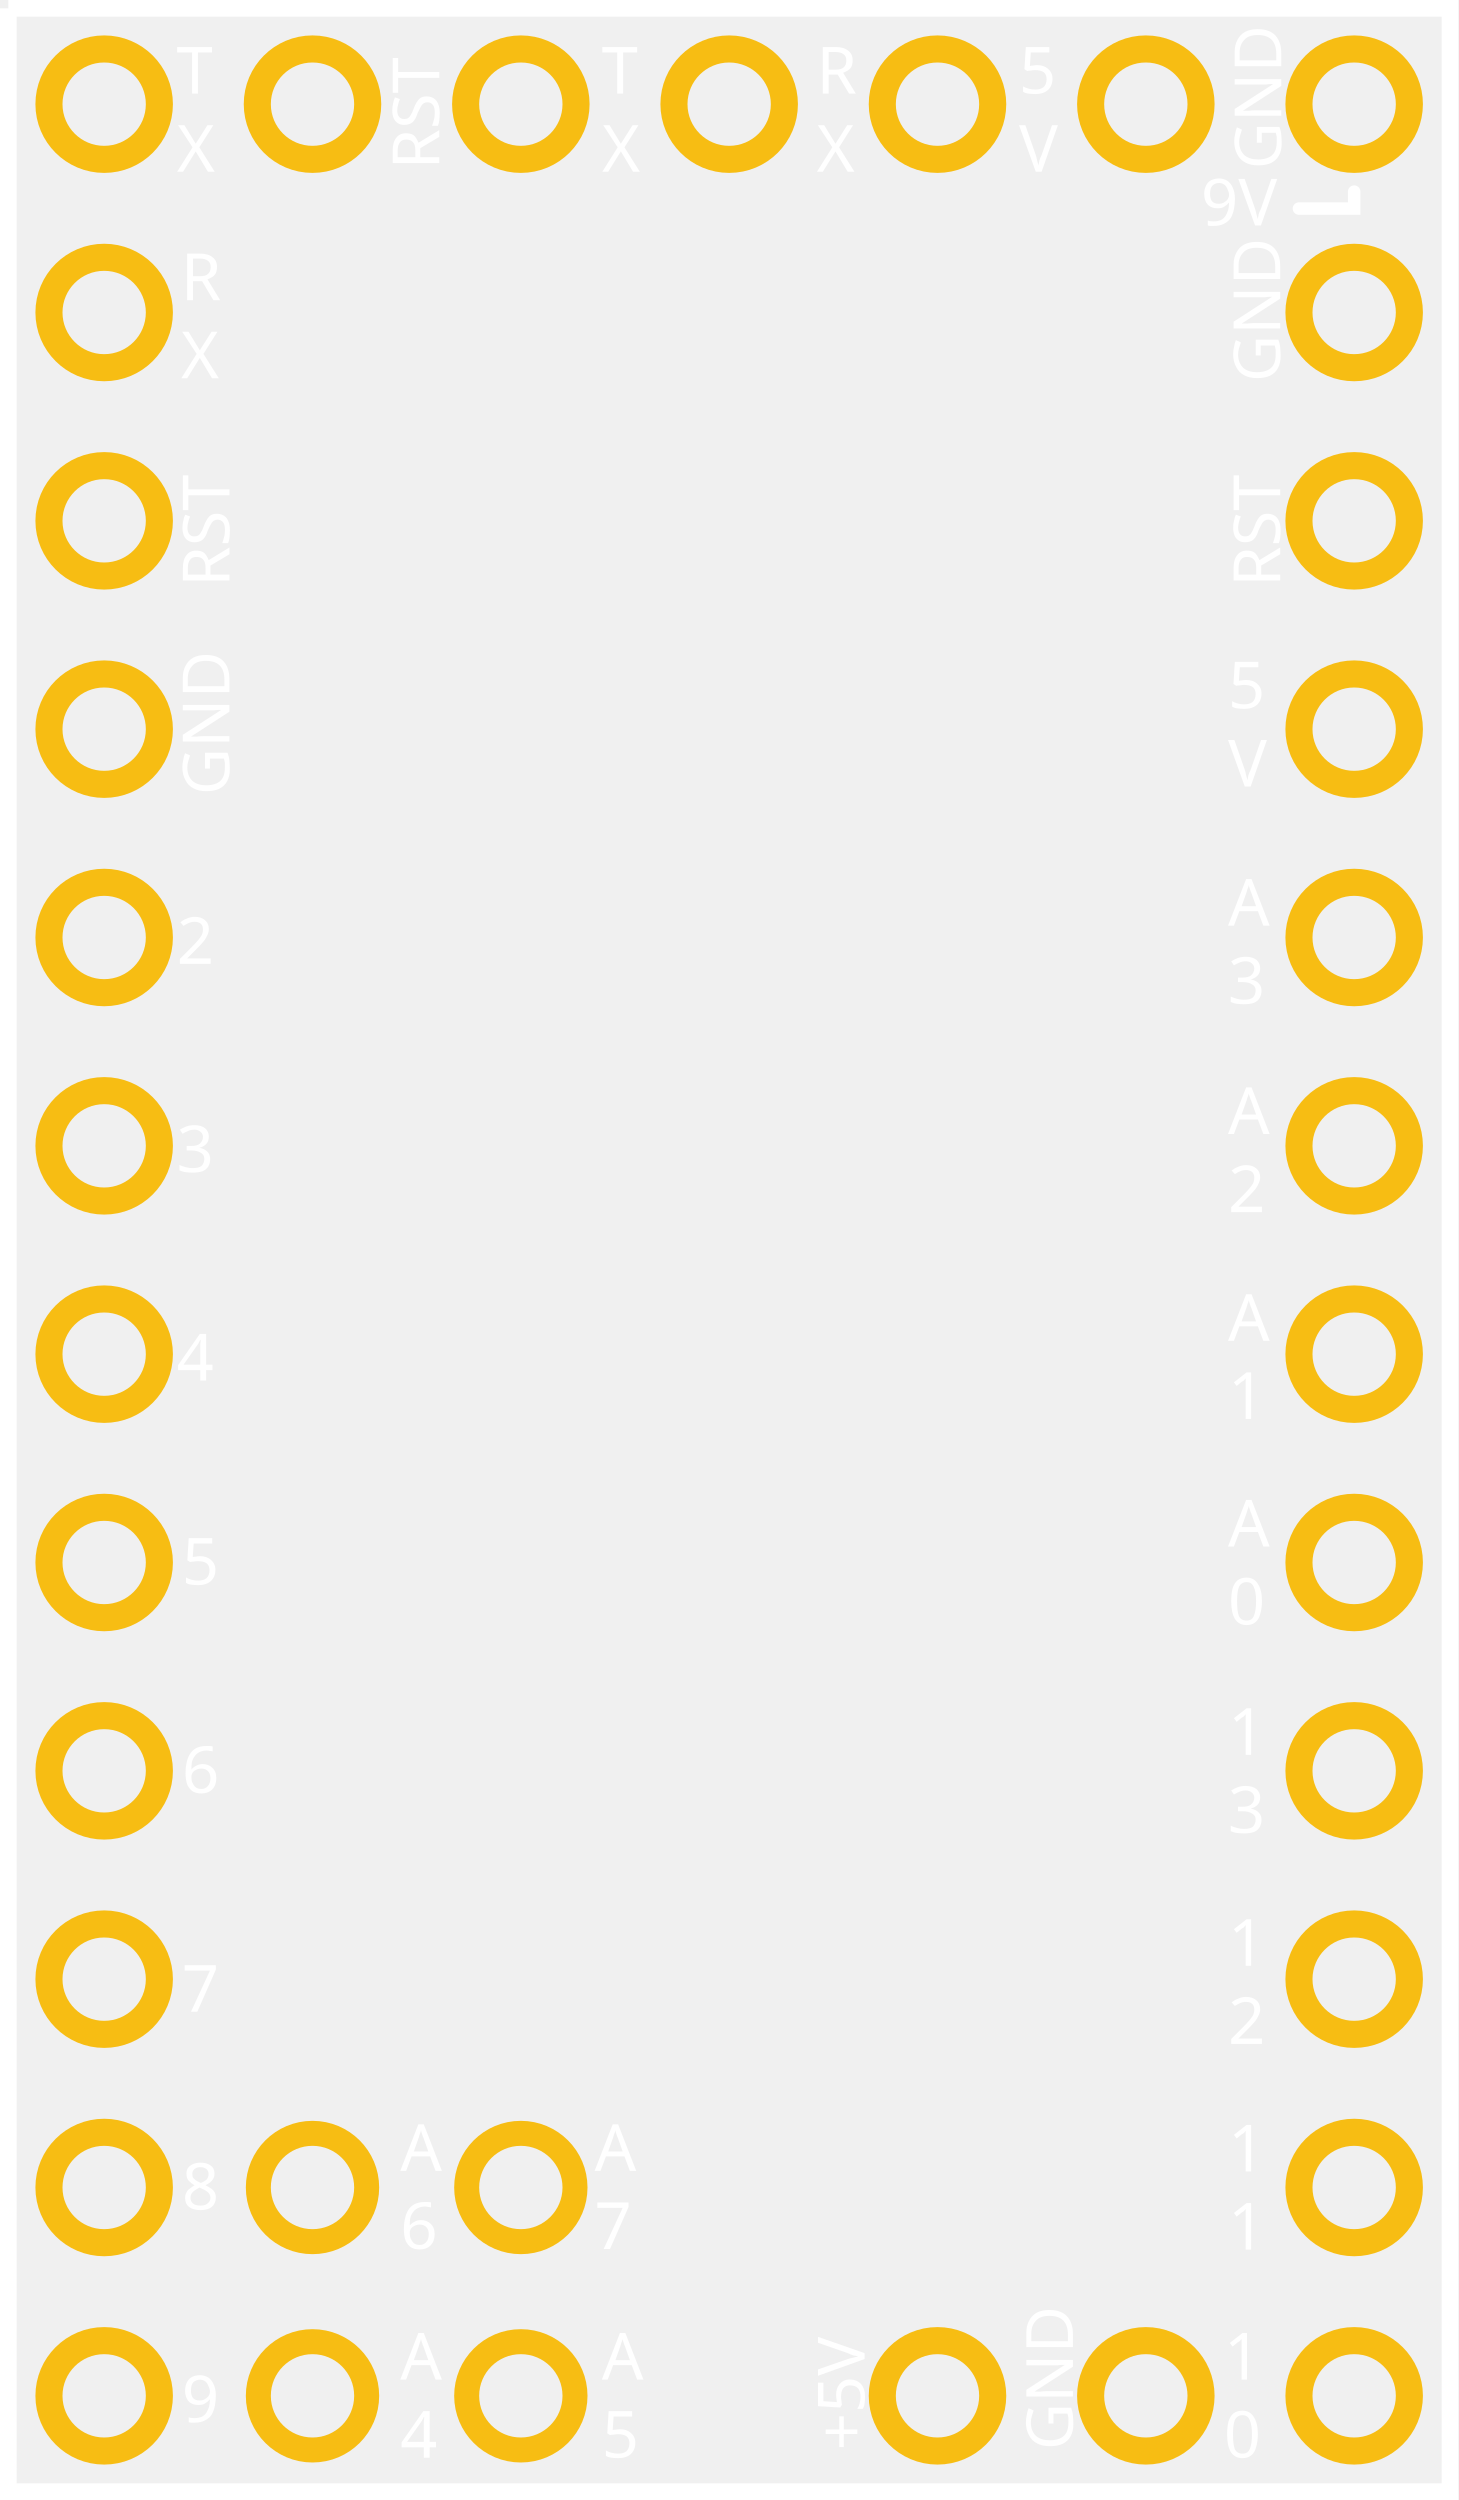
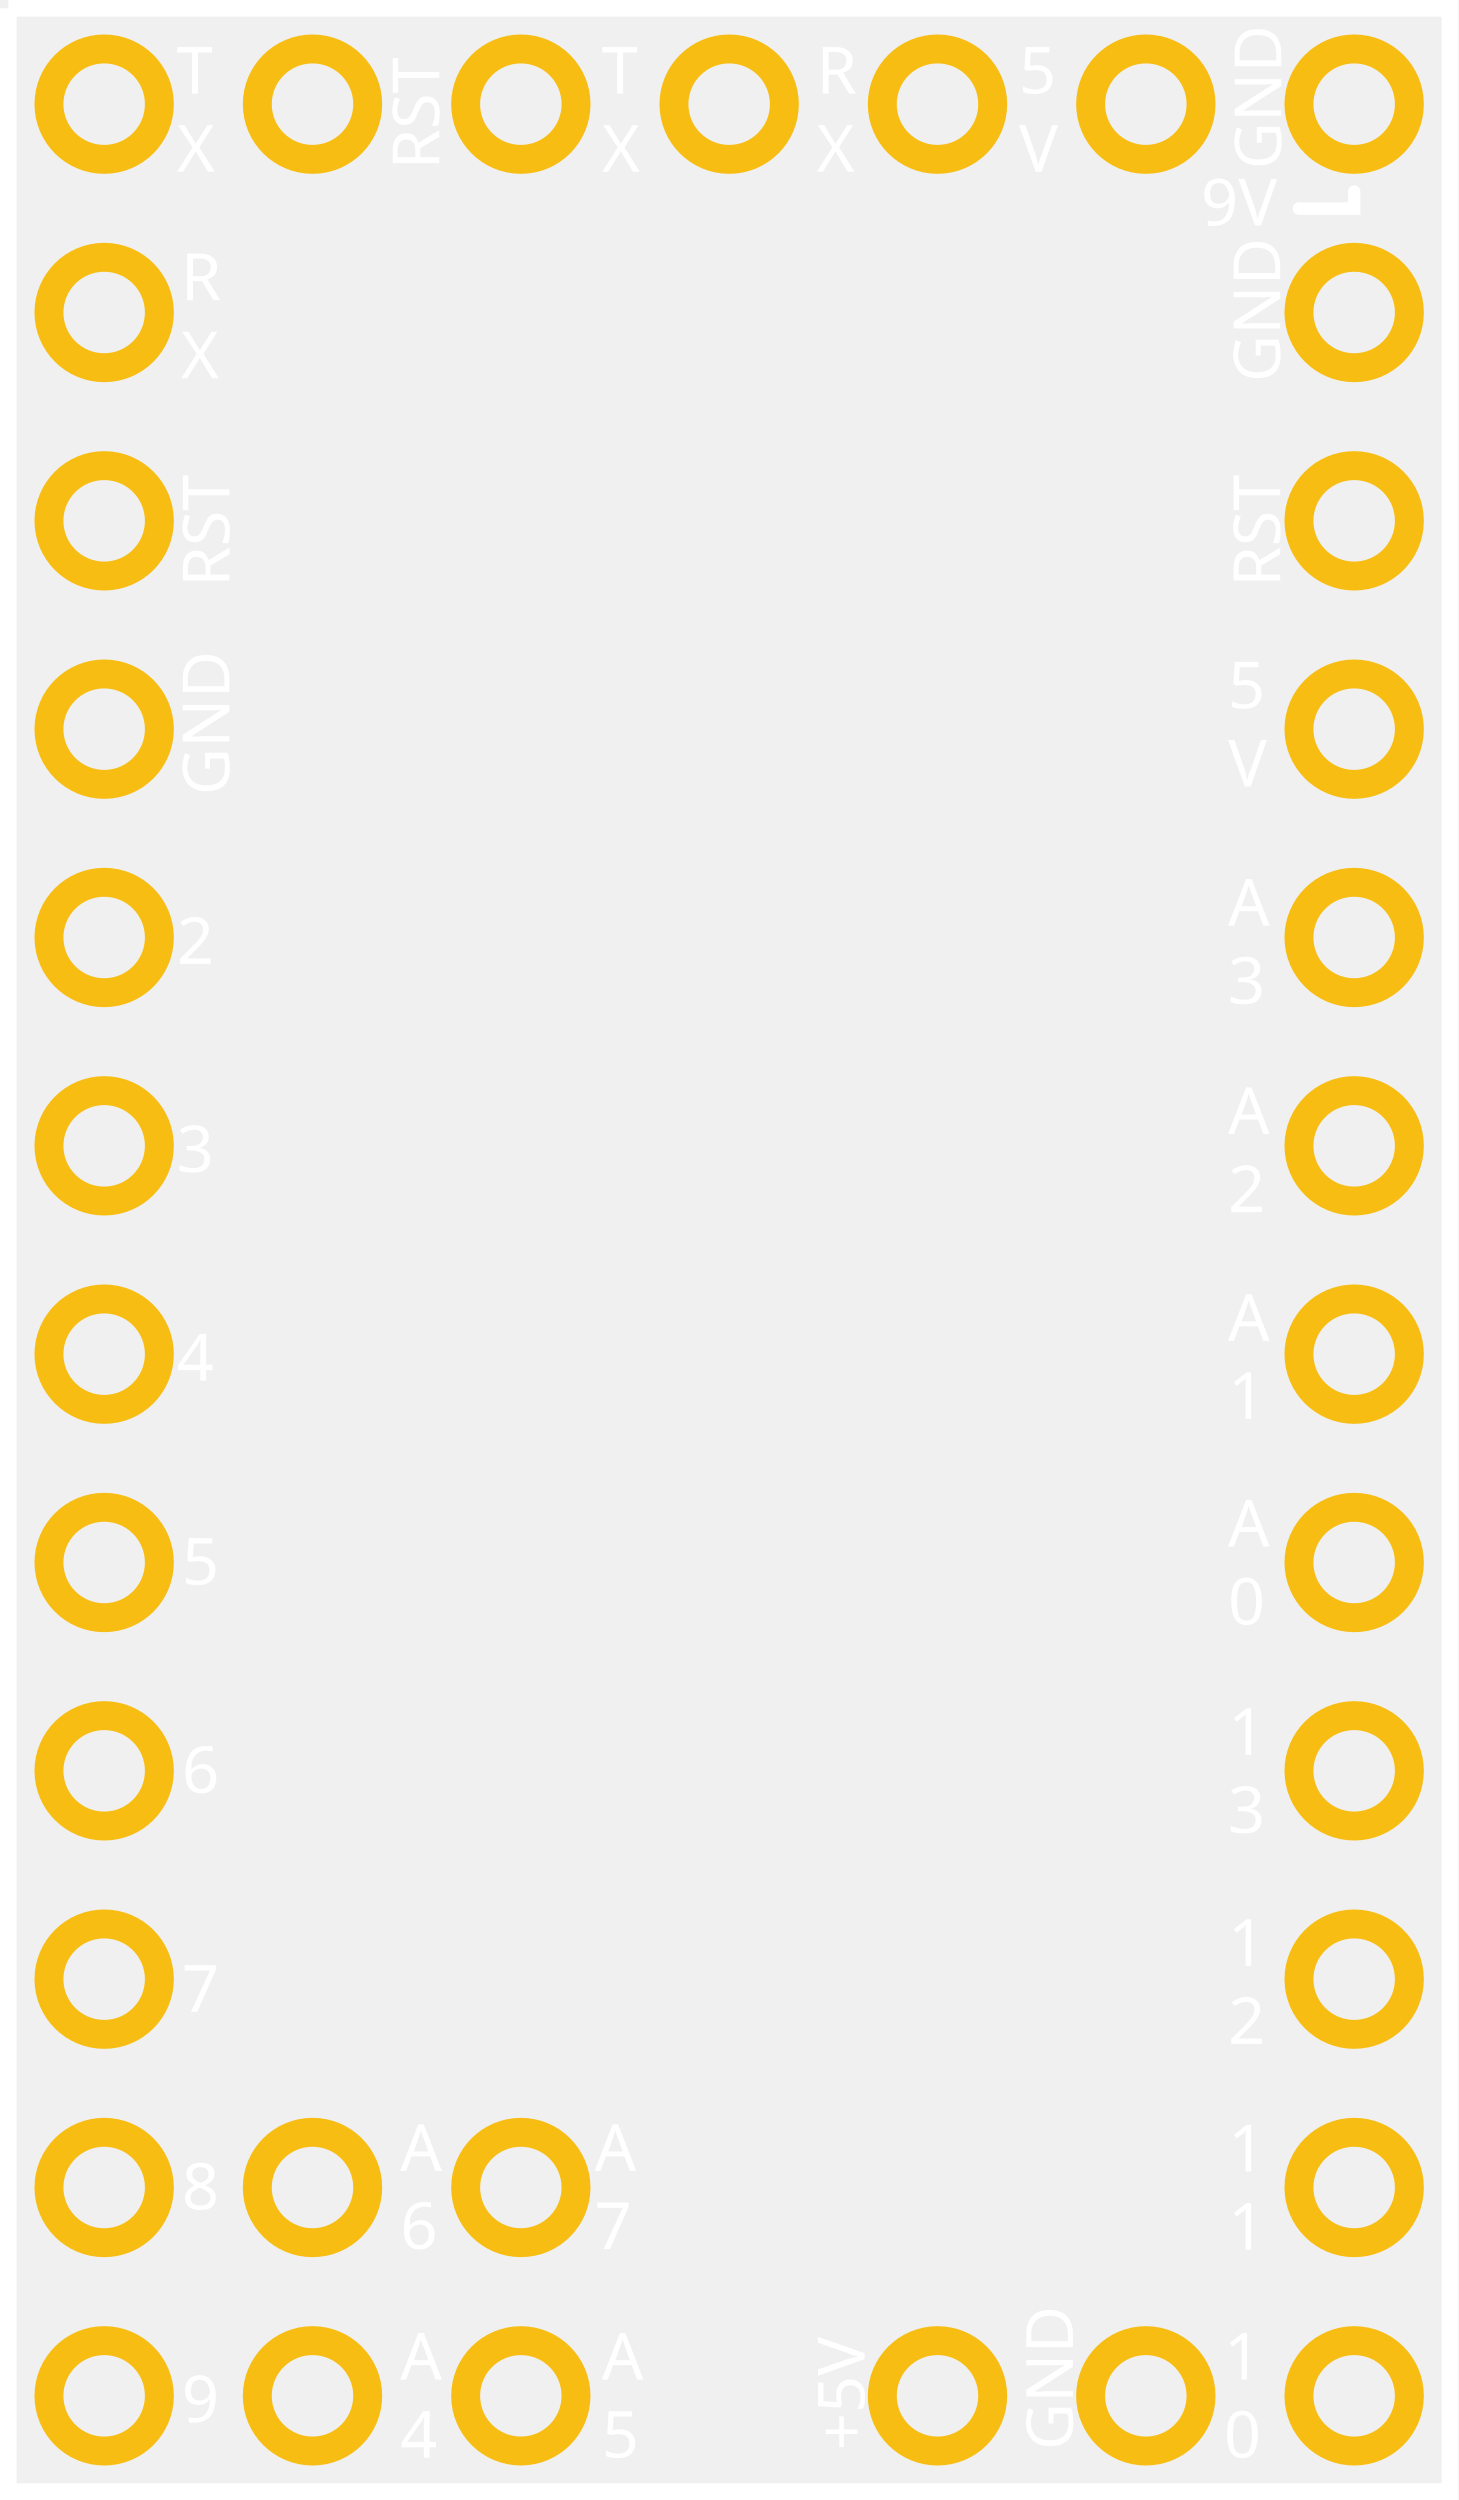
<svg xmlns="http://www.w3.org/2000/svg" version="1.1" id="Ebene_1" x="0px" y="0px" width="50.4px" height="86.4px" viewBox="0 0 50.4 86.4" enable-background="new 0 0 50.4 86.4" xml:space="preserve">
  <g id="silkscreen">
    <path fill="none" stroke="#FFFFFF" stroke-width="0.576" d="M0.288,0.288v85.824h49.824V0.288H0.288" />
    <g>
      <g>
			</g>
    </g>
    <g>
      <g>
			</g>
    </g>
    <g>
      <g>
			</g>
    </g>
    <g>
      <g>
			</g>
    </g>
    <g>
      <text transform="matrix(1 0 0 1 6.2874 83.7107)" fill="#FFFFFF" font-family="'OCRA'" font-size="2.25">9</text>
      <text transform="matrix(1 0 0 1 6.2874 76.366)" fill="#FFFFFF" font-family="'OCRA'" font-size="2.25">8</text>
      <text transform="matrix(1 0 0 1 6.2874 69.5261)" fill="#FFFFFF" font-family="'OCRA'" font-size="2.25">7</text>
      <text transform="matrix(1 0 0 1 6.2874 61.9666)" fill="#FFFFFF" font-family="'OCRA'" font-size="2.25">6</text>
      <text transform="matrix(1 0 0 1 6.2874 54.7664)" fill="#FFFFFF" font-family="'OCRA'" font-size="2.25">5</text>
      <text transform="matrix(1 0 0 1 6.1077 47.7107)" fill="#FFFFFF" font-family="'OCRA'" font-size="2.25">4</text>
      <text transform="matrix(1 0 0 1 6.1077 40.5105)" fill="#FFFFFF" font-family="'OCRA'" font-size="2.25">3</text>
      <text transform="matrix(1 0 0 1 6.1077 33.3103)" fill="#FFFFFF" font-family="'OCRA'" font-size="2.25">2</text>
      <text transform="matrix(5.960464e-008 -1 1 5.960464e-008 7.9275 27.4836)" fill="#FFFFFF" font-family="'OCRA'" font-size="2.25">GND</text>
      <text transform="matrix(-4.371139e-008 -1 1 -4.371139e-008 7.9304 20.2795)" fill="#FFFFFF" font-family="'OCRA'" font-size="2.25">RST</text>
      <text transform="matrix(-4.371139e-008 -1 1 -4.371139e-008 44.2429 20.2795)" fill="#FFFFFF" font-family="'OCRA'" font-size="2.25">RST</text>
      <text transform="matrix(1 0 0 1 6.2493 10.3738)" fill="#FFFFFF" font-family="'OCRA'" font-size="2.25">R</text>
      <text transform="matrix(1 0 0 1 6.2493 13.074)" fill="#FFFFFF" font-family="'OCRA'" font-size="2.25">X</text>
      <text transform="matrix(1 0 0 1 6.1072 3.2351)" fill="#FFFFFF" font-family="'OCRA'" font-size="2.25">T</text>
      <text transform="matrix(1 0 0 1 6.1072 5.9353)" fill="#FFFFFF" font-family="'OCRA'" font-size="2.25">X</text>
-       <text transform="matrix(1 0 0 1 20.8 3.2351)" fill="#FFFFFF" font-family="'OCRA'" font-size="2.25">T</text>
-       <text transform="matrix(1 0 0 1 20.8 5.9353)" fill="#FFFFFF" font-family="'OCRA'" font-size="2.25">X</text>
+       <text transform="matrix(1 0 0 1 20.7996 3.2351)" fill="#FFFFFF" font-family="'OCRA'" font-size="2.25">T</text>
+       <text transform="matrix(1 0 0 1 20.7996 5.9353)" fill="#FFFFFF" font-family="'OCRA'" font-size="2.25">X</text>
      <text transform="matrix(1 0 0 1 28.2175 3.2351)" fill="#FFFFFF" font-family="'OCRA'" font-size="2.25">R</text>
      <text transform="matrix(1 0 0 1 28.2175 5.9353)" fill="#FFFFFF" font-family="'OCRA'" font-size="2.25">X</text>
      <text transform="matrix(1 0 0 1 35.2175 3.2351)" fill="#FFFFFF" font-family="'OCRA'" font-size="2.25">5</text>
      <text transform="matrix(1 0 0 1 35.2175 5.9353)" fill="#FFFFFF" font-family="'OCRA'" font-size="2.25">V</text>
      <text transform="matrix(-1.836970e-016 -1 1 -1.836970e-016 15.1814 5.8552)" fill="#FFFFFF" font-family="'OCRA'" font-size="2.25">RST</text>
      <text transform="matrix(1 0 0 1 42.4412 31.991)" fill="#FFFFFF" font-family="'OCRA'" font-size="2.25">A</text>
      <text transform="matrix(1 0 0 1 42.4412 34.6912)" fill="#FFFFFF" font-family="'OCRA'" font-size="2.25">3</text>
      <text transform="matrix(1 0 0 1 42.4412 39.1902)" fill="#FFFFFF" font-family="'OCRA'" font-size="2.25">A</text>
      <text transform="matrix(1 0 0 1 42.4412 41.8904)" fill="#FFFFFF" font-family="'OCRA'" font-size="2.25">2</text>
      <text transform="matrix(1 0 0 1 42.4412 46.3386)" fill="#FFFFFF" font-family="'OCRA'" font-size="2.25">A</text>
      <text transform="matrix(1 0 0 1 42.4412 49.0388)" fill="#FFFFFF" font-family="'OCRA'" font-size="2.25">1</text>
      <text transform="matrix(1 0 0 1 42.4412 53.447)" fill="#FFFFFF" font-family="'OCRA'" font-size="2.25">A</text>
      <text transform="matrix(1 0 0 1 42.4412 56.1472)" fill="#FFFFFF" font-family="'OCRA'" font-size="2.25">0</text>
      <text transform="matrix(1 0 0 1 42.4412 60.6472)" fill="#FFFFFF" font-family="'OCRA'" font-size="2.25">1</text>
      <text transform="matrix(1 0 0 1 42.4412 63.3474)" fill="#FFFFFF" font-family="'OCRA'" font-size="2.25">3</text>
      <text transform="matrix(-1.836970e-016 -1 1 -1.836970e-016 44.28 5.8552)" fill="#FFFFFF" font-family="'OCRA'" font-size="2.25">GND</text>
      <text transform="matrix(-1.836970e-016 -1 1 -1.836970e-016 37.0798 84.6804)" fill="#FFFFFF" font-family="'OCRA'" font-size="2.25">GND</text>
      <text transform="matrix(-1.836970e-016 -1 1 -1.836970e-016 29.8796 84.6804)" fill="#FFFFFF" font-family="'OCRA'" font-size="2.25">+5V</text>
      <text transform="matrix(1 0 0 1 42.2996 82.238)" fill="#FFFFFF" font-family="'OCRA'" font-size="2.25">1</text>
      <text transform="matrix(1 0 0 1 42.2996 84.9382)" fill="#FFFFFF" font-family="'OCRA'" font-size="2.25">0</text>
      <text transform="matrix(1 0 0 1 42.4412 75.0466)" fill="#FFFFFF" font-family="'OCRA'" font-size="2.25">1</text>
      <text transform="matrix(1 0 0 1 42.4412 77.7468)" fill="#FFFFFF" font-family="'OCRA'" font-size="2.25">1</text>
      <text transform="matrix(1 0 0 1 42.4412 67.9382)" fill="#FFFFFF" font-family="'OCRA'" font-size="2.25">1</text>
      <text transform="matrix(1 0 0 1 42.4412 70.6384)" fill="#FFFFFF" font-family="'OCRA'" font-size="2.25">2</text>
      <text transform="matrix(1 0 0 1 42.4412 24.4832)" fill="#FFFFFF" font-family="'OCRA'" font-size="2.25">5</text>
      <text transform="matrix(1 0 0 1 42.4412 27.1833)" fill="#FFFFFF" font-family="'OCRA'" font-size="2.25">V</text>
      <text transform="matrix(1 0 0 1 41.5076 7.7927)" fill="#FFFFFF" font-family="'OCRA'" font-size="2.25">9V</text>
      <text transform="matrix(8.979319e-011 -1 1 8.979319e-011 44.2429 13.2078)" fill="#FFFFFF" font-family="'OCRA'" font-size="2.25">GND</text>
      <text transform="matrix(1 0 0 1 13.8333 82.238)" fill="#FFFFFF" font-family="'OCRA'" font-size="2.25">A</text>
      <text transform="matrix(1 0 0 1 13.8333 84.9382)" fill="#FFFFFF" font-family="'OCRA'" font-size="2.25">4</text>
      <text transform="matrix(1 0 0 1 13.8333 75.0261)" fill="#FFFFFF" font-family="'OCRA'" font-size="2.25">A</text>
      <text transform="matrix(1 0 0 1 13.8333 77.7263)" fill="#FFFFFF" font-family="'OCRA'" font-size="2.25">6</text>
-       <text transform="matrix(1 0 0 1 20.8 82.238)" fill="#FFFFFF" font-family="'OCRA'" font-size="2.25">A</text>
-       <text transform="matrix(1 0 0 1 20.8 84.9382)" fill="#FFFFFF" font-family="'OCRA'" font-size="2.25">5</text>
-       <text transform="matrix(1 0 0 1 20.55 75.0261)" fill="#FFFFFF" font-family="'OCRA'" font-size="2.25">A</text>
-       <text transform="matrix(1 0 0 1 20.55 77.7263)" fill="#FFFFFF" font-family="'OCRA'" font-size="2.25">7</text>
+       <text transform="matrix(1 0 0 1 20.7996 82.238)" fill="#FFFFFF" font-family="'OCRA'" font-size="2.25">A</text>
+       <text transform="matrix(1 0 0 1 20.7996 84.9382)" fill="#FFFFFF" font-family="'OCRA'" font-size="2.25">5</text>
+       <text transform="matrix(1 0 0 1 20.5496 75.0261)" fill="#FFFFFF" font-family="'OCRA'" font-size="2.25">A</text>
+       <text transform="matrix(1 0 0 1 20.5496 77.7263)" fill="#FFFFFF" font-family="'OCRA'" font-size="2.25">7</text>
      <polyline fill="none" stroke="#FFFFFF" stroke-width="0.432" stroke-linecap="round" points="44.892,7.208 46.8,7.208 46.8,6.623       " />
    </g>
  </g>
  <g id="copper1">
    <g id="copper0">
-       <circle id="connector57pad" fill="none" stroke="#F7BD13" stroke-width="0.936" cx="39.6" cy="3.6" r="1.908" />
-       <circle id="connector55pad" fill="none" stroke="#F7BD13" stroke-width="0.936" cx="25.2" cy="3.6" r="1.908" />
-       <circle id="connector59pad" fill="none" stroke="#F7BD13" stroke-width="0.936" cx="32.4" cy="82.8" r="1.908" />
-       <circle id="connector25pad" fill="none" stroke="#F7BD13" stroke-width="0.936" cx="3.6" cy="3.6" r="1.908" />
-       <circle id="connector26pad" fill="none" stroke="#F7BD13" stroke-width="0.936" cx="3.6" cy="10.8" r="1.908" />
-       <circle id="connector27pad" fill="none" stroke="#F7BD13" stroke-width="0.936" cx="3.6" cy="18" r="1.908" />
-       <circle id="connector56pad" fill="none" stroke="#F7BD13" stroke-width="0.936" cx="32.4" cy="3.6" r="1.908" />
-       <circle id="connector28pad" fill="none" stroke="#F7BD13" stroke-width="0.936" cx="3.6" cy="25.2" r="1.908" />
-       <circle id="connector58pad" fill="none" stroke="#F7BD13" stroke-width="0.936" cx="39.6" cy="82.8" r="1.908" />
-       <circle id="connector29pad" fill="none" stroke="#F7BD13" stroke-width="0.936" cx="3.6" cy="32.4" r="1.908" />
-       <circle id="connector30pad" fill="none" stroke="#F7BD13" stroke-width="0.936" cx="3.6" cy="39.6" r="1.908" />
-       <circle id="connector31pad" fill="none" stroke="#F7BD13" stroke-width="0.936" cx="3.6" cy="46.8" r="1.908" />
-       <circle id="connector32pad" fill="none" stroke="#F7BD13" stroke-width="0.936" cx="3.6" cy="54" r="1.908" />
-       <circle id="connector33pad" fill="none" stroke="#F7BD13" stroke-width="0.936" cx="3.6" cy="61.2" r="1.908" />
-       <circle id="connector34pad" fill="none" stroke="#F7BD13" stroke-width="0.936" cx="3.6" cy="68.4" r="1.908" />
-       <circle id="connector35pad" fill="none" stroke="#F7BD13" stroke-width="0.936" cx="3.6" cy="75.6" r="1.908" />
-       <circle id="connector36pad" fill="none" stroke="#F7BD13" stroke-width="0.936" cx="3.6" cy="82.8" r="1.908" />
-       <circle id="connector37pad" fill="none" stroke="#F7BD13" stroke-width="0.936" cx="46.8" cy="3.6" r="1.908" />
-       <circle id="connector38pad" fill="none" stroke="#F7BD13" stroke-width="0.936" cx="46.8" cy="10.8" r="1.908" />
-       <circle id="connector39pad" fill="none" stroke="#F7BD13" stroke-width="0.936" cx="46.8" cy="18" r="1.908" />
-       <circle id="connector40pad" fill="none" stroke="#F7BD13" stroke-width="0.936" cx="46.8" cy="25.2" r="1.908" />
-       <circle id="connector41pad" fill="none" stroke="#F7BD13" stroke-width="0.936" cx="46.8" cy="32.4" r="1.908" />
-       <circle id="connector42pad" fill="none" stroke="#F7BD13" stroke-width="0.936" cx="46.8" cy="39.6" r="1.908" />
-       <circle id="connector43pad" fill="none" stroke="#F7BD13" stroke-width="0.936" cx="46.8" cy="46.8" r="1.908" />
-       <circle id="connector44pad" fill="none" stroke="#F7BD13" stroke-width="0.936" cx="46.8" cy="54" r="1.908" />
-       <circle id="connector45pad" fill="none" stroke="#F7BD13" stroke-width="0.936" cx="46.8" cy="61.2" r="1.908" />
-       <circle id="connector46pad" fill="none" stroke="#F7BD13" stroke-width="0.936" cx="46.8" cy="68.4" r="1.908" />
-       <circle id="connector47pad" fill="none" stroke="#F7BD13" stroke-width="0.936" cx="46.8" cy="75.6" r="1.908" />
-       <circle id="connector48pad" fill="none" stroke="#F7BD13" stroke-width="0.936" cx="46.8" cy="82.8" r="1.908" />
-       <circle id="connector49pad" fill="none" stroke="#F7BD13" stroke-width="0.864" cx="10.8" cy="75.6" r="1.872" />
-       <circle id="connector50pad" fill="none" stroke="#F7BD13" stroke-width="0.864" cx="10.8" cy="82.8" r="1.872" />
-       <circle id="connector51pad" fill="none" stroke="#F7BD13" stroke-width="0.864" cx="18" cy="75.6" r="1.872" />
-       <circle id="connector52pad" fill="none" stroke="#F7BD13" stroke-width="0.864" cx="18" cy="82.8" r="1.872" />
-       <circle id="connector53pad" fill="none" stroke="#F7BD13" stroke-width="0.936" cx="10.8" cy="3.6" r="1.908" />
-       <circle id="connector54pad" fill="none" stroke="#F7BD13" stroke-width="0.936" cx="18" cy="3.6" r="1.908" />
+       <circle id="connector57pad" fill="none" stroke="#F7BD13" cx="39.6" cy="3.6" r="1.908" />
+       <circle id="connector55pad" fill="none" stroke="#F7BD13" cx="25.2" cy="3.6" r="1.908" />
+       <circle id="connector59pad" fill="none" stroke="#F7BD13" cx="32.4" cy="82.8" r="1.908" />
+       <circle id="connector25pad" fill="none" stroke="#F7BD13" cx="3.6" cy="3.6" r="1.908" />
+       <circle id="connector26pad" fill="none" stroke="#F7BD13" cx="3.6" cy="10.8" r="1.908" />
+       <circle id="connector27pad" fill="none" stroke="#F7BD13" cx="3.6" cy="18" r="1.908" />
+       <circle id="connector56pad" fill="none" stroke="#F7BD13" cx="32.4" cy="3.6" r="1.908" />
+       <circle id="connector28pad" fill="none" stroke="#F7BD13" cx="3.6" cy="25.2" r="1.908" />
+       <circle id="connector58pad" fill="none" stroke="#F7BD13" cx="39.6" cy="82.8" r="1.908" />
+       <circle id="connector29pad" fill="none" stroke="#F7BD13" cx="3.6" cy="32.4" r="1.908" />
+       <circle id="connector30pad" fill="none" stroke="#F7BD13" cx="3.6" cy="39.6" r="1.908" />
+       <circle id="connector31pad" fill="none" stroke="#F7BD13" cx="3.6" cy="46.8" r="1.908" />
+       <circle id="connector32pad" fill="none" stroke="#F7BD13" cx="3.6" cy="54" r="1.908" />
+       <circle id="connector33pad" fill="none" stroke="#F7BD13" cx="3.6" cy="61.2" r="1.908" />
+       <circle id="connector34pad" fill="none" stroke="#F7BD13" cx="3.6" cy="68.4" r="1.908" />
+       <circle id="connector35pad" fill="none" stroke="#F7BD13" cx="3.6" cy="75.6" r="1.908" />
+       <circle id="connector36pad" fill="none" stroke="#F7BD13" cx="3.6" cy="82.8" r="1.908" />
+       <circle id="connector37pad" fill="none" stroke="#F7BD13" cx="46.8" cy="3.6" r="1.908" />
+       <circle id="connector38pad" fill="none" stroke="#F7BD13" cx="46.8" cy="10.8" r="1.908" />
+       <circle id="connector39pad" fill="none" stroke="#F7BD13" cx="46.8" cy="18" r="1.908" />
+       <circle id="connector40pad" fill="none" stroke="#F7BD13" cx="46.8" cy="25.2" r="1.908" />
+       <circle id="connector41pad" fill="none" stroke="#F7BD13" cx="46.8" cy="32.4" r="1.908" />
+       <circle id="connector42pad" fill="none" stroke="#F7BD13" cx="46.8" cy="39.6" r="1.908" />
+       <circle id="connector43pad" fill="none" stroke="#F7BD13" cx="46.8" cy="46.8" r="1.908" />
+       <circle id="connector44pad" fill="none" stroke="#F7BD13" cx="46.8" cy="54" r="1.908" />
+       <circle id="connector45pad" fill="none" stroke="#F7BD13" cx="46.8" cy="61.2" r="1.908" />
+       <circle id="connector46pad" fill="none" stroke="#F7BD13" cx="46.8" cy="68.4" r="1.908" />
+       <circle id="connector47pad" fill="none" stroke="#F7BD13" cx="46.8" cy="75.6" r="1.908" />
+       <circle id="connector48pad" fill="none" stroke="#F7BD13" cx="46.8" cy="82.8" r="1.908" />
+       <circle id="connector49pad" fill="none" stroke="#F7BD13" cx="10.8" cy="75.6" r="1.908" />
+       <circle id="connector50pad" fill="none" stroke="#F7BD13" cx="10.8" cy="82.8" r="1.908" />
+       <circle id="connector51pad" fill="none" stroke="#F7BD13" cx="18" cy="75.6" r="1.907" />
+       <circle id="connector52pad" fill="none" stroke="#F7BD13" cx="18" cy="82.8" r="1.907" />
+       <circle id="connector53pad" fill="none" stroke="#F7BD13" cx="10.8" cy="3.6" r="1.908" />
+       <circle id="connector54pad" fill="none" stroke="#F7BD13" cx="18" cy="3.6" r="1.908" />
    </g>
  </g>
</svg>
